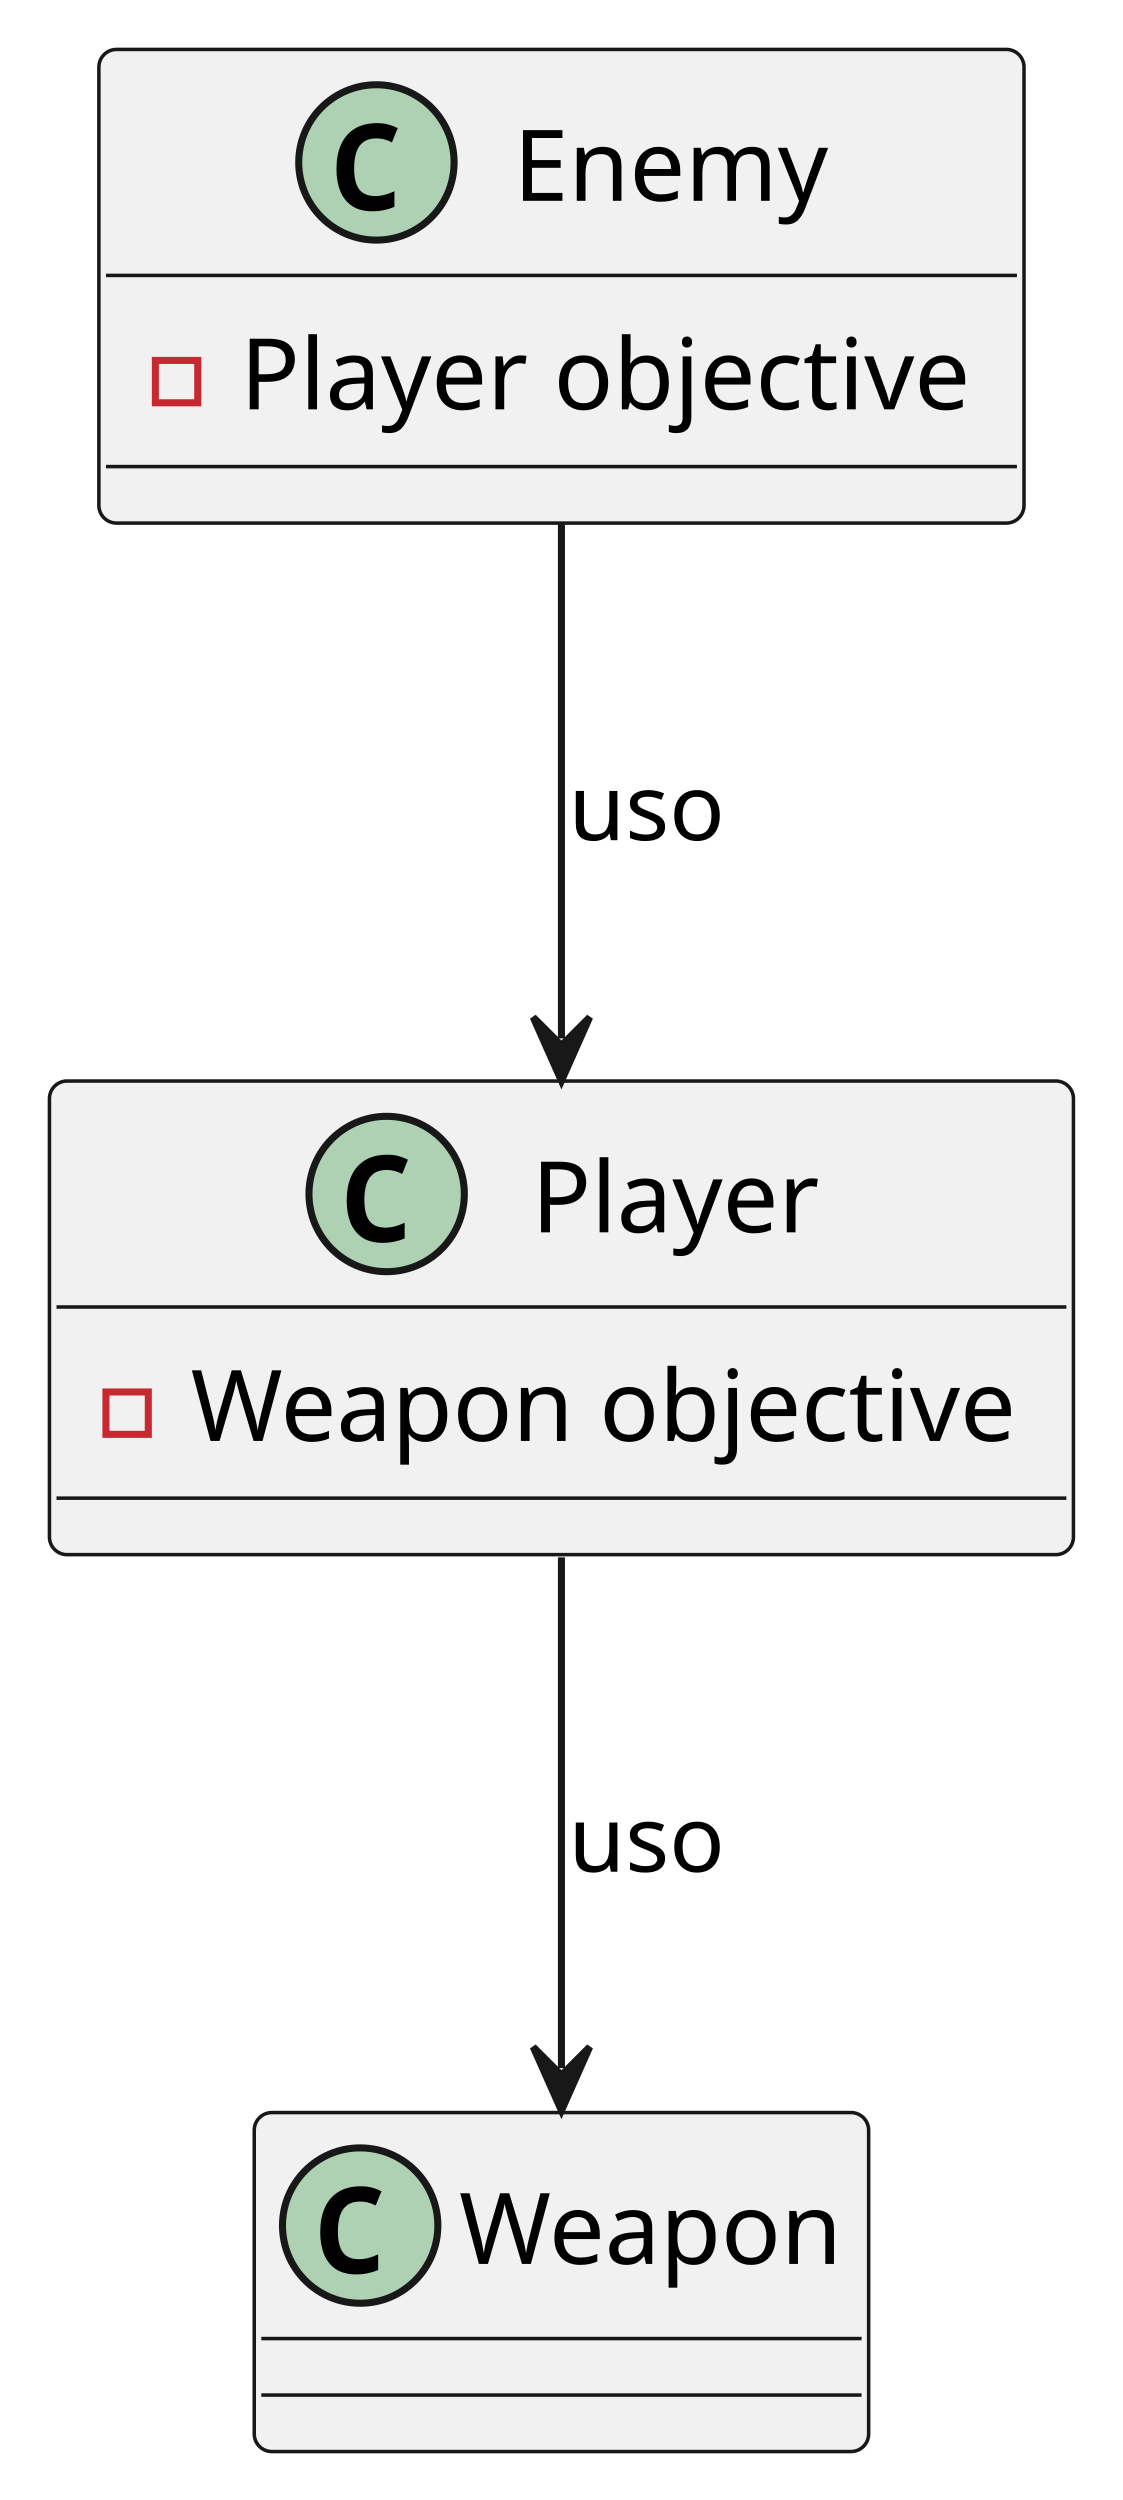
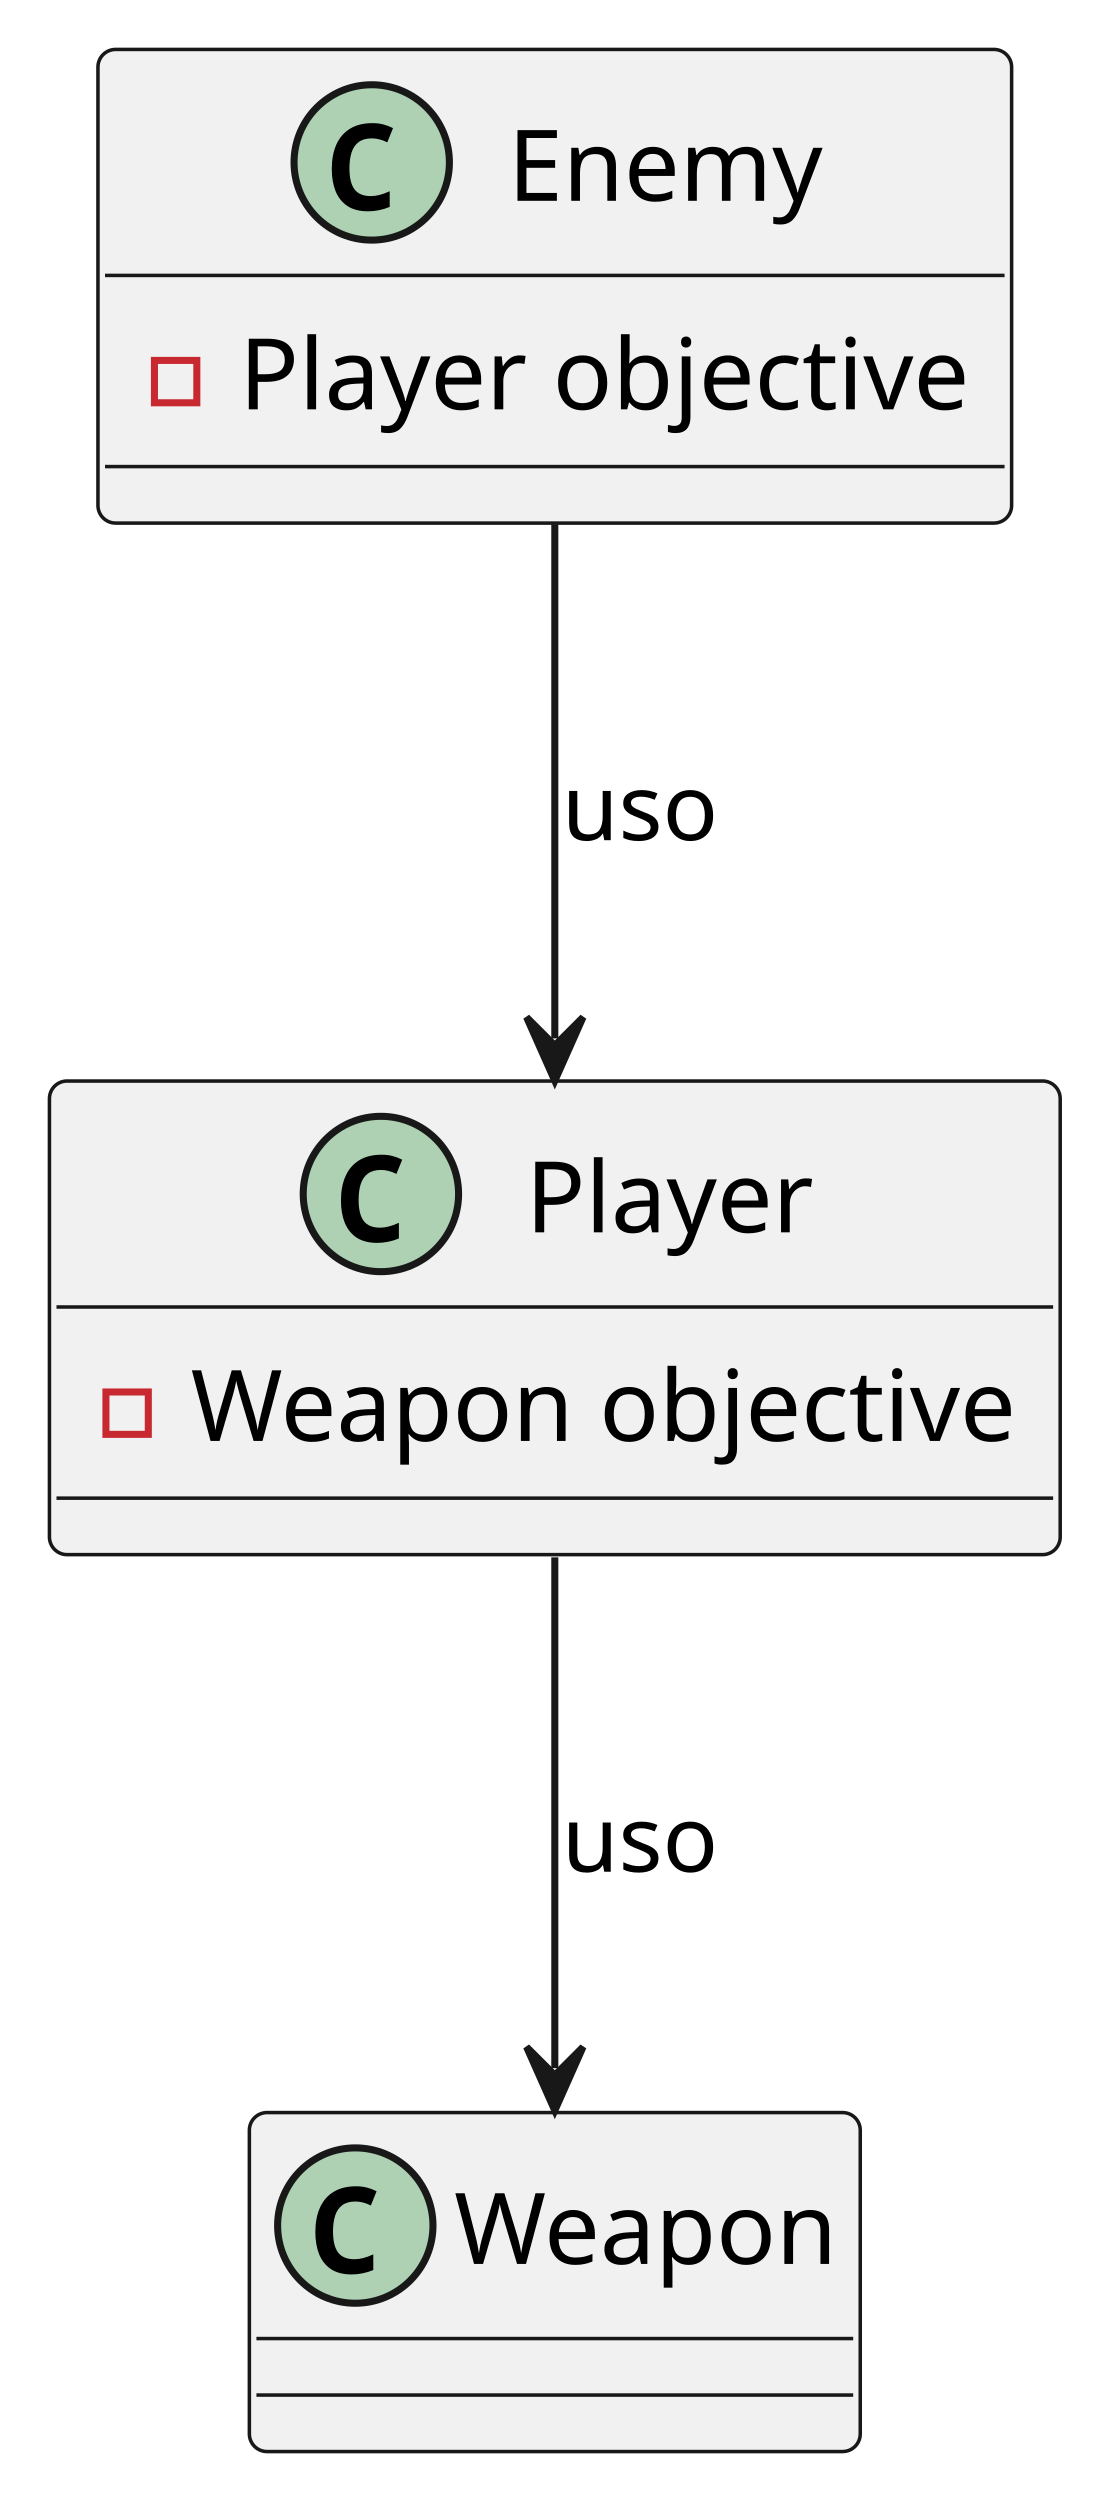
- <svg xmlns="http://www.w3.org/2000/svg" height="354" preserveAspectRatio="none" style="background:#fff;width:159px;height:354px" width="159">
+ <svg xmlns="http://www.w3.org/2000/svg" width="157" height="354" preserveAspectRatio="none" style="background:#fff;width:157px;height:354px">
  <g id="elem_Enemy">
-     <rect fill="#F1F1F1" height="67.068" id="Enemy" rx="2.5" ry="2.5" style="stroke:#181818;stroke-width:.5px" width="131" x="14" y="7" />
-     <circle cx="53.3" cy="23" fill="#ADD1B2" style="stroke:#181818;stroke-width:1px" r="11" />
-     <path d="M52.769 29.922q-1.75 0-2.89-.735-1.126-.75-1.688-2.093-.547-1.36-.547-3.157 0-2.03.656-3.484.656-1.453 1.938-2.234 1.28-.782 3.156-.782.89 0 1.562.188.672.172 1.36.516l-.813 2.015q-.625-.312-1.172-.437-.531-.125-1.015-.125-1.172 0-1.875.531-.704.531-1 1.484-.297.953-.297 2.22 0 2.015.718 2.983.72.954 2.313.954.594 0 1.219-.157.625-.156 1.453-.53v2.218q-.735.312-1.531.469-.782.156-1.547.156Z" />
-     <text font-family="sans-serif" font-size="14" textLength="45" x="72.7" y="28.432">Enemy</text>
-     <path style="stroke:#181818;stroke-width:.5px" d="M15 39h129" />
-     <path fill="none" style="stroke:#c82930;stroke-width:1px" d="M22 51.034h6v6h-6z" />
-     <text font-family="sans-serif" font-size="14" textLength="105" x="34" y="57.966">Player objective</text>
-     <path style="stroke:#181818;stroke-width:.5px" d="M15 66.068h129" />
+     <rect id="Enemy" width="129.376" height="67.068" x="13.87" y="7" fill="#F1F1F1" rx="2.5" ry="2.5" style="stroke:#181818;stroke-width:.5px" />
+     <circle cx="52.636" cy="23" r="11" fill="#ADD1B2" style="stroke:#181818;stroke-width:1px" />
+     <path d="M52.105 29.922q-1.75 0-2.89-.735-1.126-.75-1.688-2.093-.547-1.36-.547-3.157 0-2.03.656-3.484.656-1.453 1.938-2.234 1.281-.782 3.156-.782.89 0 1.563.188.671.172 1.359.516l-.813 2.015q-.625-.312-1.172-.437-.53-.125-1.015-.125-1.172 0-1.875.531t-1 1.484-.297 2.22q0 2.015.719 2.983.718.954 2.312.954.594 0 1.219-.157.625-.156 1.453-.53v2.218q-.734.312-1.531.469-.781.156-1.547.156" />
+     <text x="71.918" y="28.432" font-family="sans-serif" font-size="14" textLength="44.562">Enemy</text>
+     <path d="M14.87 39h127.376" style="stroke:#181818;stroke-width:.5px" />
+     <path fill="none" d="M21.87 51.034h6v6h-6z" style="stroke:#c82930;stroke-width:1px" />
+     <text x="33.87" y="57.966" font-family="sans-serif" font-size="14" textLength="103.376">Player objective</text>
+     <path d="M14.87 66.068h127.376" style="stroke:#181818;stroke-width:.5px" />
  </g>
  <g id="elem_Player">
-     <rect fill="#F1F1F1" height="67.068" id="Player" rx="2.5" ry="2.5" style="stroke:#181818;stroke-width:.5px" width="145" x="7" y="153.07" />
-     <circle cx="54.75" cy="169.07" fill="#ADD1B2" style="stroke:#181818;stroke-width:1px" r="11" />
-     <path d="M54.219 175.992q-1.75 0-2.89-.734-1.126-.75-1.688-2.094-.547-1.36-.547-3.156 0-2.032.656-3.485.656-1.453 1.938-2.234 1.28-.781 3.156-.781.89 0 1.562.187.672.172 1.36.516l-.813 2.015q-.625-.312-1.172-.437-.531-.125-1.015-.125-1.172 0-1.875.531-.703.531-1 1.484-.297.953-.297 2.22 0 2.015.718 2.983.72.954 2.313.954.594 0 1.219-.157.625-.156 1.453-.53v2.218q-.734.312-1.531.469-.782.156-1.547.156Z" />
-     <text font-family="sans-serif" font-size="14" textLength="41" x="75.25" y="174.502">Player</text>
-     <path style="stroke:#181818;stroke-width:.5px" d="M8 185.07h143" />
-     <path fill="none" style="stroke:#c82930;stroke-width:1px" d="M15 197.104h6v6h-6z" />
-     <text font-family="sans-serif" font-size="14" textLength="119" x="27" y="204.036">Weapon objective</text>
-     <path style="stroke:#181818;stroke-width:.5px" d="M8 212.138h143" />
+     <rect id="Player" width="143.124" height="67.068" x="7" y="153.07" fill="#F1F1F1" rx="2.5" ry="2.5" style="stroke:#181818;stroke-width:.5px" />
+     <circle cx="53.935" cy="169.07" r="11" fill="#ADD1B2" style="stroke:#181818;stroke-width:1px" />
+     <path d="M53.404 175.992q-1.75 0-2.891-.734-1.125-.75-1.687-2.094-.547-1.36-.547-3.156 0-2.032.656-3.485t1.937-2.234 3.157-.781q.89 0 1.562.187.672.172 1.36.516l-.813 2.015q-.625-.312-1.172-.437-.531-.125-1.016-.125-1.171 0-1.875.531-.703.531-1 1.484-.296.953-.296 2.22 0 2.015.718 2.983.72.954 2.313.954.594 0 1.219-.157.625-.156 1.453-.53v2.218q-.735.312-1.532.469-.78.156-1.546.156" />
+     <text x="74.435" y="174.502" font-family="sans-serif" font-size="14" textLength="40.754">Player</text>
+     <path d="M8 185.07h141.124" style="stroke:#181818;stroke-width:.5px" />
+     <path fill="none" d="M15 197.104h6v6h-6z" style="stroke:#c82930;stroke-width:1px" />
+     <text x="27" y="204.036" font-family="sans-serif" font-size="14" textLength="117.124">Weapon objective</text>
+     <path d="M8 212.138h141.124" style="stroke:#181818;stroke-width:.5px" />
  </g>
  <g id="elem_Weapon">
-     <rect fill="#F1F1F1" height="48" id="Weapon" rx="2.5" ry="2.5" style="stroke:#181818;stroke-width:.5px" width="87" x="36" y="299.14" />
-     <circle cx="51" cy="315.14" fill="#ADD1B2" style="stroke:#181818;stroke-width:1px" r="11" />
-     <path d="M50.469 322.062q-1.75 0-2.89-.735-1.126-.75-1.688-2.093-.547-1.36-.547-3.156 0-2.032.656-3.485.656-1.453 1.938-2.234 1.28-.781 3.156-.781.89 0 1.562.187.672.172 1.36.516l-.813 2.015q-.625-.312-1.172-.437-.531-.125-1.015-.125-1.172 0-1.875.531-.703.531-1 1.484-.297.953-.297 2.22 0 2.015.718 2.983.72.954 2.313.954.594 0 1.219-.157.625-.156 1.453-.53v2.218q-.734.312-1.531.469-.782.156-1.547.156Z" />
-     <text font-family="sans-serif" font-size="14" textLength="55" x="65" y="320.572">Weapon</text>
-     <path style="stroke:#181818;stroke-width:.5px" d="M37 331.14h85M37 339.14h85" />
+     <rect id="Weapon" width="86.502" height="48" x="35.31" y="299.14" fill="#F1F1F1" rx="2.5" ry="2.5" style="stroke:#181818;stroke-width:.5px" />
+     <circle cx="50.31" cy="315.14" r="11" fill="#ADD1B2" style="stroke:#181818;stroke-width:1px" />
+     <path d="M49.779 322.062q-1.75 0-2.89-.735-1.126-.75-1.688-2.093-.547-1.36-.547-3.156 0-2.032.656-3.485t1.938-2.234q1.28-.781 3.156-.781.89 0 1.562.187.672.172 1.36.516l-.813 2.015q-.625-.312-1.172-.437-.531-.125-1.015-.125-1.172 0-1.875.531t-1 1.484-.297 2.22q0 2.015.718 2.983.72.954 2.313.954.594 0 1.219-.157.625-.156 1.453-.53v2.218q-.734.312-1.531.469-.782.156-1.547.156" />
+     <text x="64.31" y="320.572" font-family="sans-serif" font-size="14" textLength="54.502">Weapon</text>
+     <path d="M36.31 331.14h84.502M36.31 339.14h84.502" style="stroke:#181818;stroke-width:.5px" />
  </g>
  <g id="link_Player_Weapon">
-     <path d="M79.5 220.52v72.33" fill="none" id="Player-to-Weapon" style="stroke:#181818;stroke-width:1px" />
-     <path fill="#181818" style="stroke:#181818;stroke-width:1px" d="m79.5 298.85 4-9-4 4-4-4 4 9z" />
-     <text font-family="sans-serif" font-size="13" textLength="22" x="80.5" y="265.037">uso</text>
+     <path id="Player-to-Weapon" fill="none" d="M78.56 220.52v72.33" style="stroke:#181818;stroke-width:1px" />
+     <path fill="#181818" d="m78.56 298.85 4-9-4 4-4-4z" style="stroke:#181818;stroke-width:1px" />
+     <text x="79.56" y="265.037" font-family="sans-serif" font-size="13" textLength="22.126">uso</text>
  </g>
  <g id="link_Enemy_Player">
-     <path d="M79.5 74.23v72.81" fill="none" id="Enemy-to-Player" style="stroke:#181818;stroke-width:1px" />
-     <path fill="#181818" style="stroke:#181818;stroke-width:1px" d="m79.5 153.04 4-9-4 4-4-4 4 9z" />
-     <text font-family="sans-serif" font-size="13" textLength="22" x="80.5" y="118.967">uso</text>
+     <path id="Enemy-to-Player" fill="none" d="M78.56 74.23v72.81" style="stroke:#181818;stroke-width:1px" />
+     <path fill="#181818" d="m78.56 153.04 4-9-4 4-4-4z" style="stroke:#181818;stroke-width:1px" />
+     <text x="79.56" y="118.967" font-family="sans-serif" font-size="13" textLength="22.126">uso</text>
  </g>
</svg>
